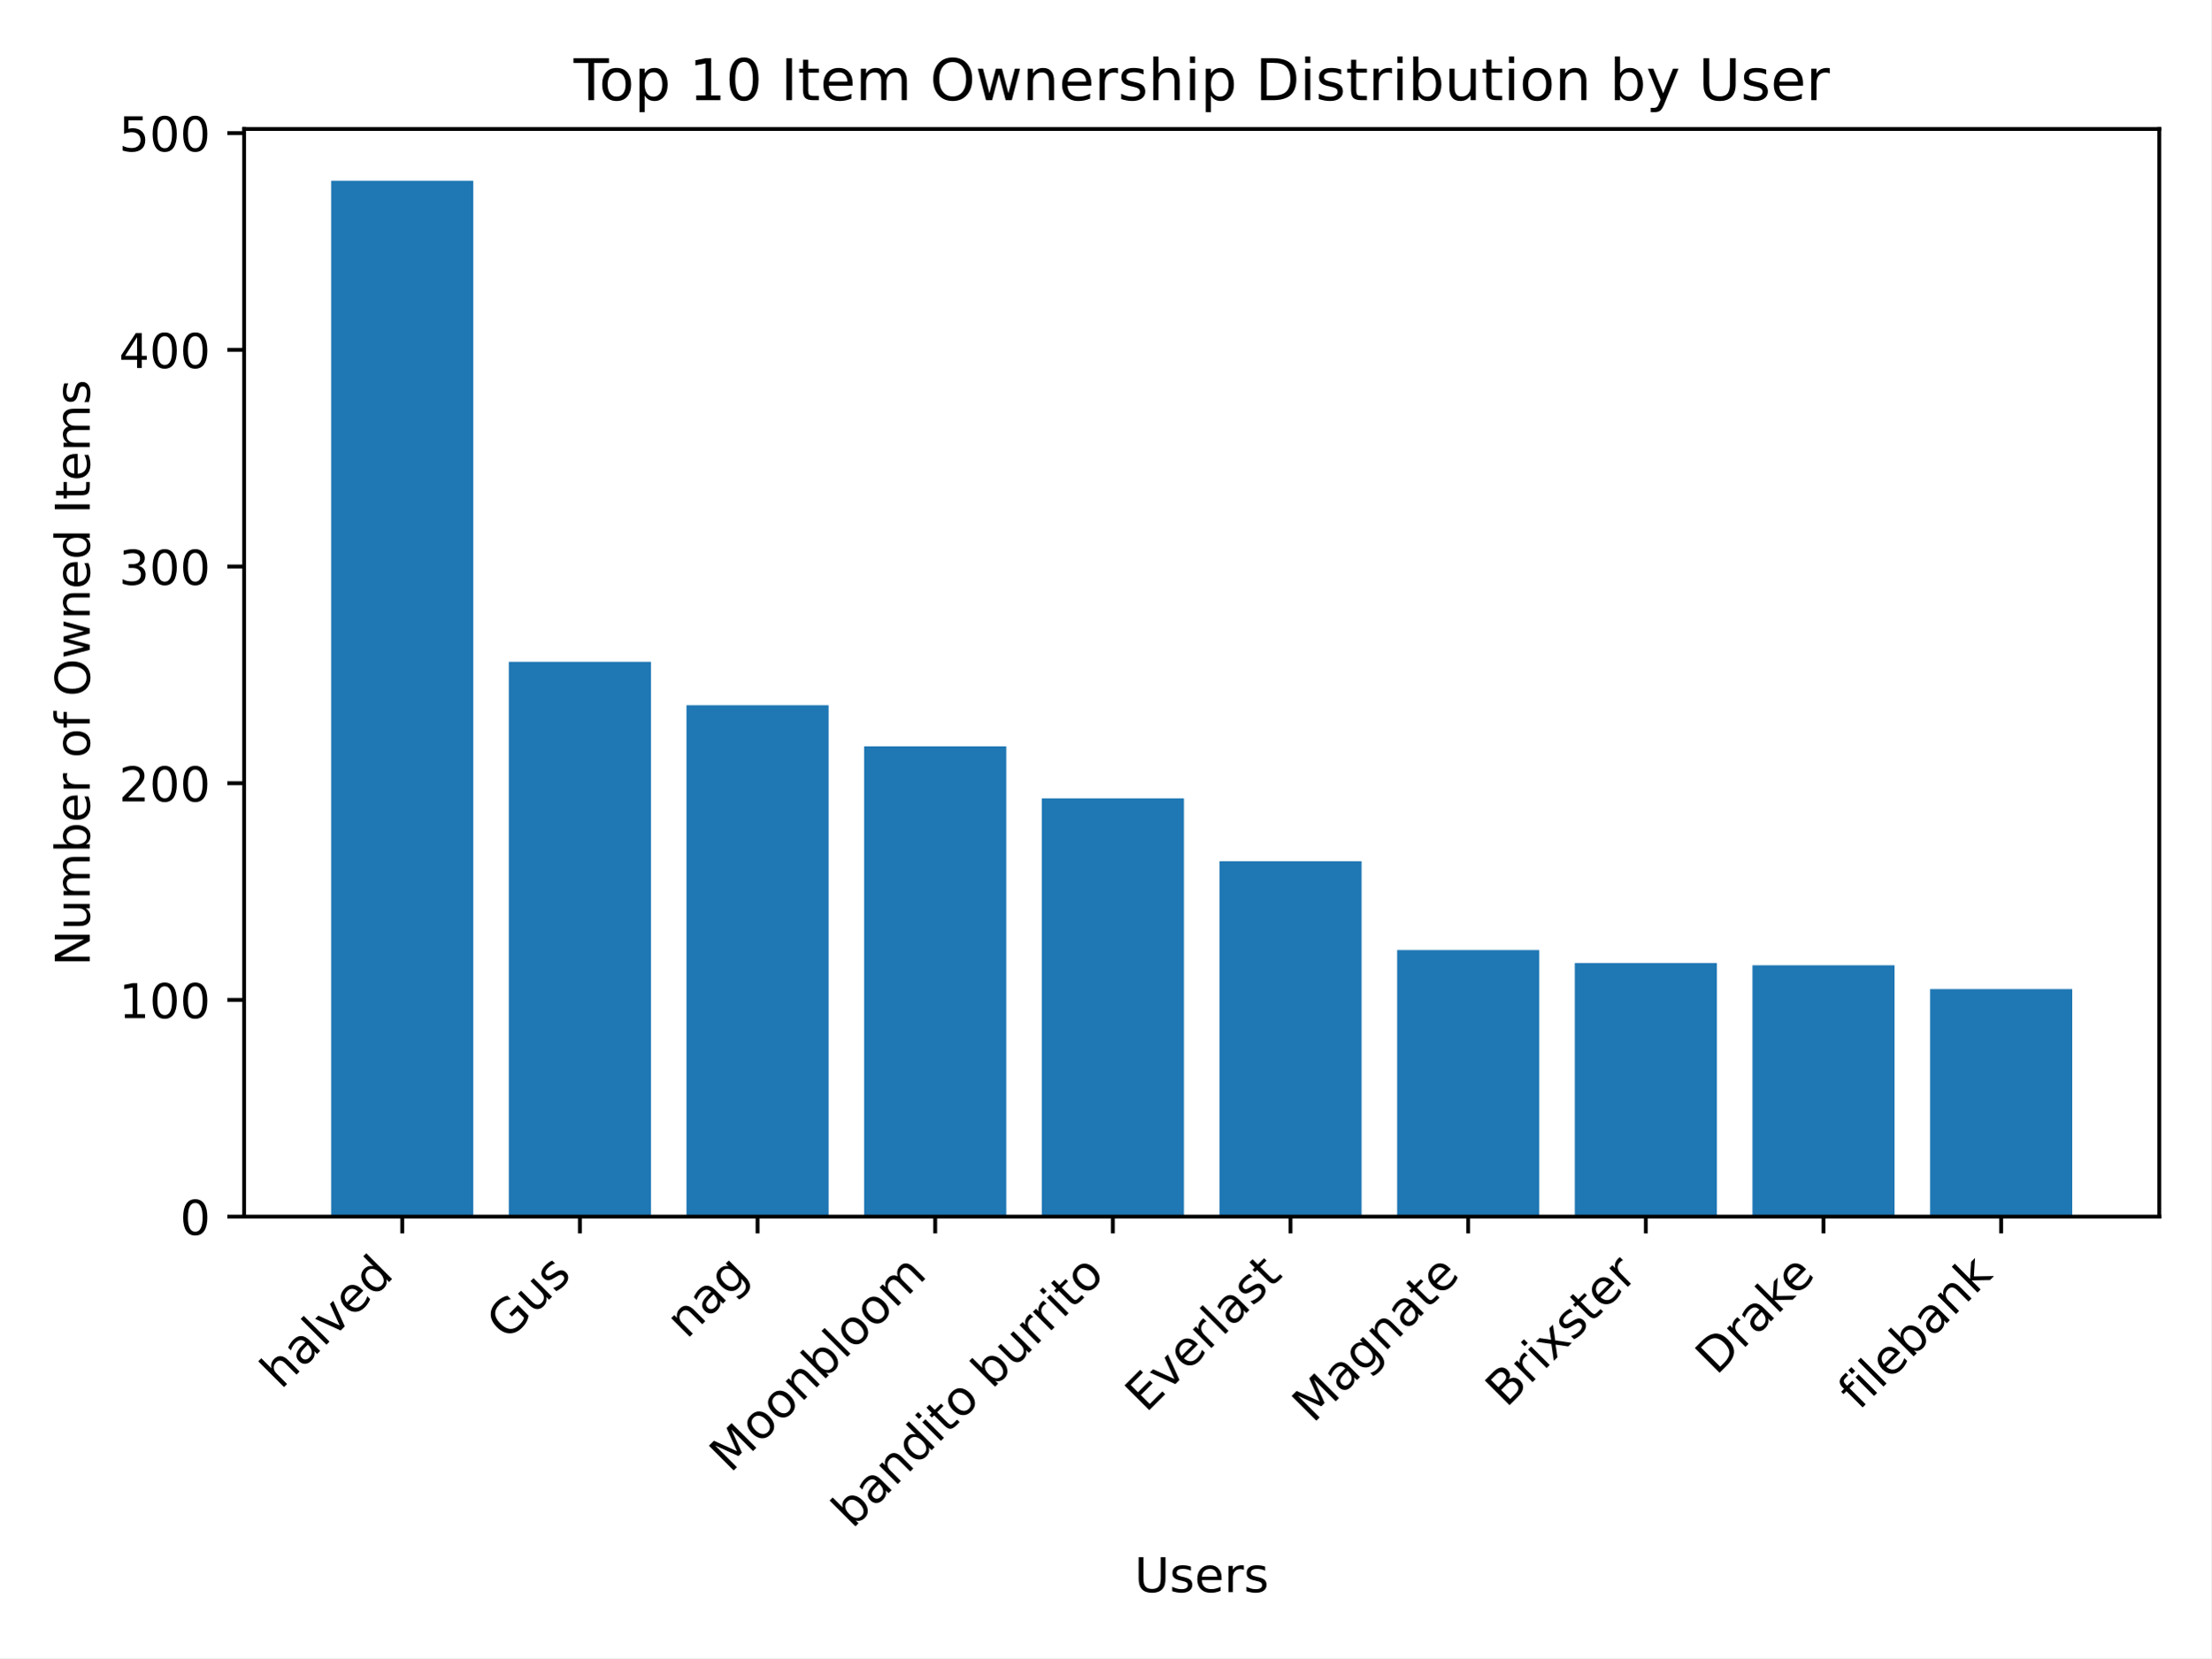
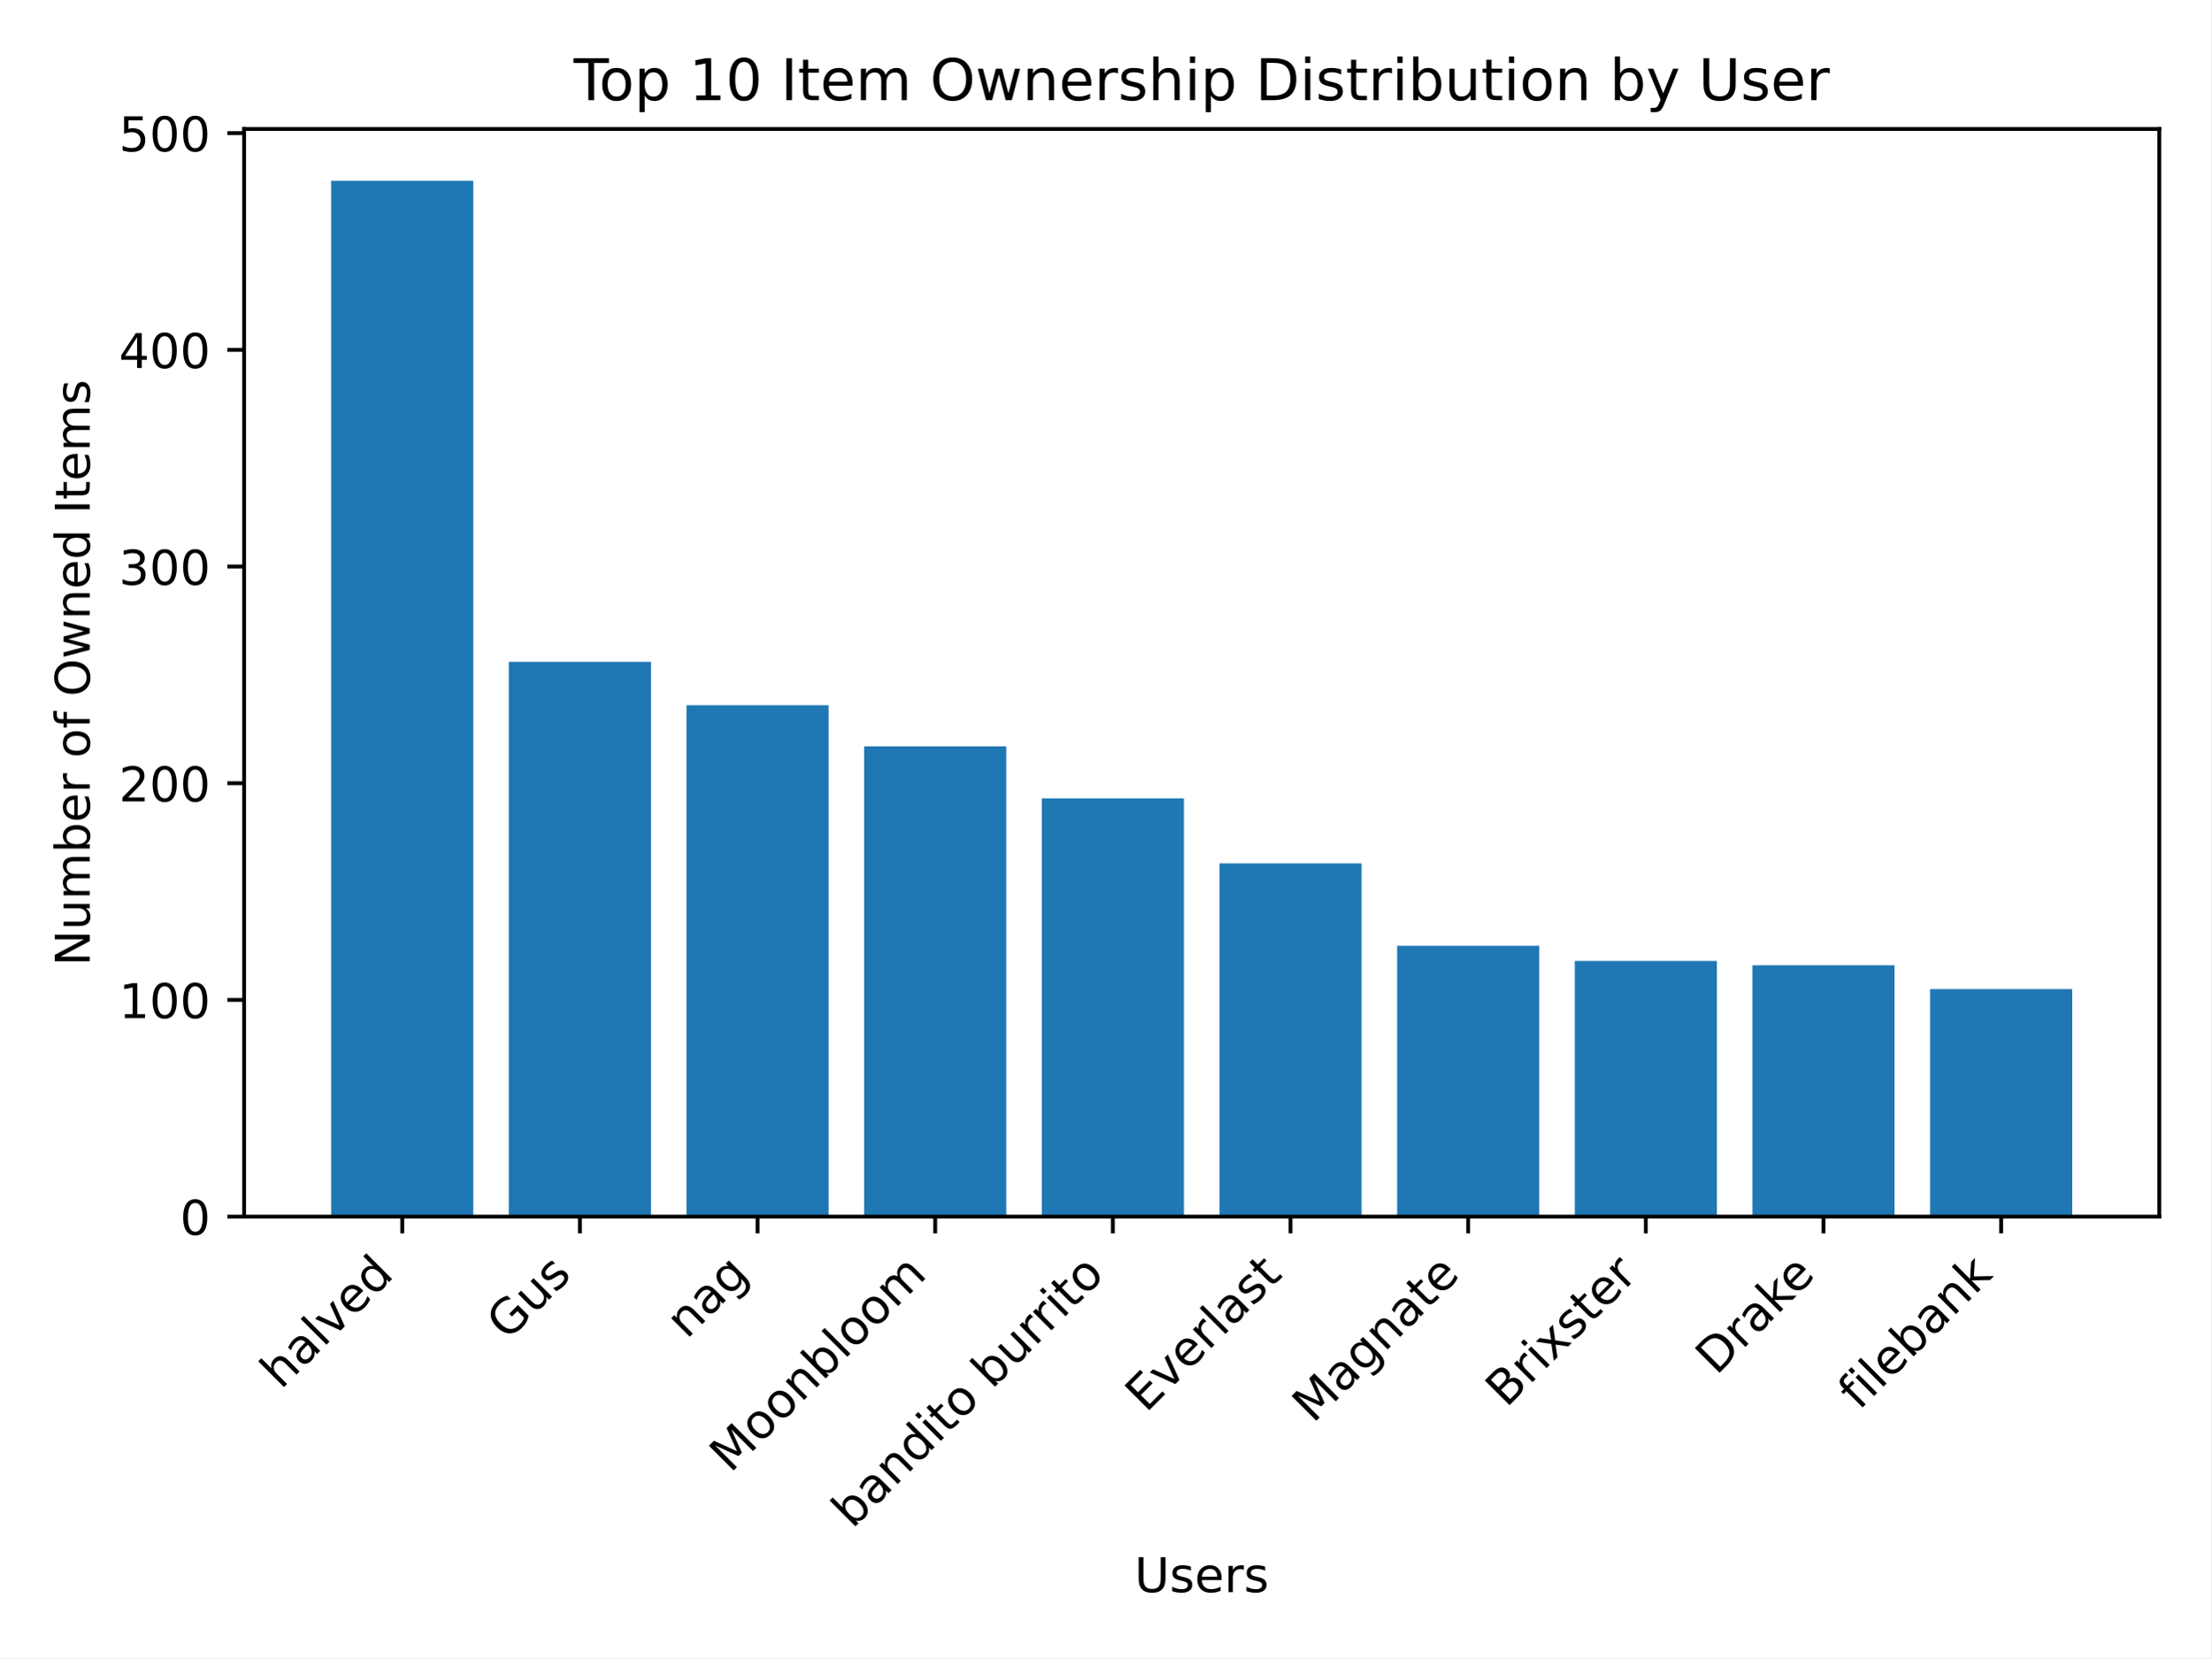
<svg xmlns="http://www.w3.org/2000/svg" xmlns:xlink="http://www.w3.org/1999/xlink" width="460.8pt" height="345.6pt" viewBox="0 0 460.8 345.6" version="1.1">
  <defs>
    <style type="text/css">*{stroke-linejoin: round; stroke-linecap: butt}</style>
  </defs>
  <g id="figure_1">
    <g id="patch_1">
      <path d="M 0 345.6  L 460.8 345.6  L 460.8 0  L 0 0  z " style="fill: #ffffff" />
    </g>
    <g id="axes_1">
      <g id="patch_2">
        <path d="M 50.87 253.581  L 450 253.581  L 450 26.88  L 50.87 26.88  z " style="fill: #ffffff" />
      </g>
      <g id="patch_3">
-         <path d="M 69.012 253.581  L 98.632 253.581  L 98.632 37.675  L 69.012 37.675  z " clip-path="url(#pc6a11a5096)" style="fill: #1f77b4" />
+         <path d="M 69.012 253.581  L 98.632 253.581  L 98.632 37.675  L 69.012 37.675  z " clip-path="url(#p74b98bc3d0)" style="fill: #1f77b4" />
      </g>
      <g id="patch_4">
-         <path d="M 106.037 253.581  L 135.657 253.581  L 135.657 137.949  L 106.037 137.949  z " clip-path="url(#pc6a11a5096)" style="fill: #1f77b4" />
+         <path d="M 106.037 253.581  L 135.657 253.581  L 135.657 137.949  L 106.037 137.949  z " clip-path="url(#p74b98bc3d0)" style="fill: #1f77b4" />
      </g>
      <g id="patch_5">
-         <path d="M 143.062 253.581  L 172.682 253.581  L 172.682 146.983  L 143.062 146.983  z " clip-path="url(#pc6a11a5096)" style="fill: #1f77b4" />
+         <path d="M 143.062 253.581  L 172.682 253.581  L 172.682 146.983  L 143.062 146.983  z " clip-path="url(#p74b98bc3d0)" style="fill: #1f77b4" />
      </g>
      <g id="patch_6">
-         <path d="M 180.087 253.581  L 209.707 253.581  L 209.707 155.565  L 180.087 155.565  z " clip-path="url(#pc6a11a5096)" style="fill: #1f77b4" />
+         <path d="M 180.087 253.581  L 209.707 253.581  L 209.707 155.565  L 180.087 155.565  z " clip-path="url(#p74b98bc3d0)" style="fill: #1f77b4" />
      </g>
      <g id="patch_7">
-         <path d="M 217.112 253.581  L 246.732 253.581  L 246.732 166.405  L 217.112 166.405  z " clip-path="url(#pc6a11a5096)" style="fill: #1f77b4" />
+         <path d="M 217.112 253.581  L 246.732 253.581  L 246.732 166.405  L 217.112 166.405  z " clip-path="url(#p74b98bc3d0)" style="fill: #1f77b4" />
      </g>
      <g id="patch_8">
-         <path d="M 254.138 253.581  L 283.758 253.581  L 283.758 179.504  L 254.138 179.504  z " clip-path="url(#pc6a11a5096)" style="fill: #1f77b4" />
+         <path d="M 254.138 253.581  L 283.758 253.581  L 283.758 179.956  L 254.138 179.956  z " clip-path="url(#p74b98bc3d0)" style="fill: #1f77b4" />
      </g>
      <g id="patch_9">
-         <path d="M 291.163 253.581  L 320.783 253.581  L 320.783 198.023  L 291.163 198.023  z " clip-path="url(#pc6a11a5096)" style="fill: #1f77b4" />
+         <path d="M 291.163 253.581  L 320.783 253.581  L 320.783 197.12  L 291.163 197.12  z " clip-path="url(#p74b98bc3d0)" style="fill: #1f77b4" />
      </g>
      <g id="patch_10">
-         <path d="M 328.188 253.581  L 357.808 253.581  L 357.808 200.733  L 328.188 200.733  z " clip-path="url(#pc6a11a5096)" style="fill: #1f77b4" />
+         <path d="M 328.188 253.581  L 357.808 253.581  L 357.808 200.282  L 328.188 200.282  z " clip-path="url(#p74b98bc3d0)" style="fill: #1f77b4" />
      </g>
      <g id="patch_11">
-         <path d="M 365.213 253.581  L 394.833 253.581  L 394.833 201.185  L 365.213 201.185  z " clip-path="url(#pc6a11a5096)" style="fill: #1f77b4" />
+         <path d="M 365.213 253.581  L 394.833 253.581  L 394.833 201.185  L 365.213 201.185  z " clip-path="url(#p74b98bc3d0)" style="fill: #1f77b4" />
      </g>
      <g id="patch_12">
-         <path d="M 402.238 253.581  L 431.858 253.581  L 431.858 206.154  L 402.238 206.154  z " clip-path="url(#pc6a11a5096)" style="fill: #1f77b4" />
+         <path d="M 402.238 253.581  L 431.858 253.581  L 431.858 206.154  L 402.238 206.154  z " clip-path="url(#p74b98bc3d0)" style="fill: #1f77b4" />
      </g>
      <g id="matplotlib.axis_1">
        <g id="xtick_1">
          <g id="line2d_1">
            <defs>
-               <path id="mfe46ef5203" d="M 0 0  L 0 3.5  " style="stroke: #000000; stroke-width: 0.8" />
+               <path id="m2f83f3f8cb" d="M 0 0  L 0 3.5  " style="stroke: #000000; stroke-width: 0.8" />
            </defs>
            <g>
-               <use xlink:href="#mfe46ef5203" x="83.822" y="253.581" style="stroke: #000000; stroke-width: 0.8" />
+               <use xlink:href="#m2f83f3f8cb" x="83.822" y="253.581" style="stroke: #000000; stroke-width: 0.8" />
            </g>
          </g>
          <g id="text_1">
            <g transform="translate(58.54764 289.7576) rotate(-45) scale(0.1 -0.1)">
              <defs>
                <path id="DejaVuSans-68" d="M 3513 2113  L 3513 0  L 2938 0  L 2938 2094  Q 2938 2591 2744 2837  Q 2550 3084 2163 3084  Q 1697 3084 1428 2787  Q 1159 2491 1159 1978  L 1159 0  L 581 0  L 581 4863  L 1159 4863  L 1159 2956  Q 1366 3272 1645 3428  Q 1925 3584 2291 3584  Q 2894 3584 3203 3211  Q 3513 2838 3513 2113  z " transform="scale(0.015625)" />
                <path id="DejaVuSans-61" d="M 2194 1759  Q 1497 1759 1228 1600  Q 959 1441 959 1056  Q 959 750 1161 570  Q 1363 391 1709 391  Q 2188 391 2477 730  Q 2766 1069 2766 1631  L 2766 1759  L 2194 1759  z M 3341 1997  L 3341 0  L 2766 0  L 2766 531  Q 2569 213 2275 61  Q 1981 -91 1556 -91  Q 1019 -91 701 211  Q 384 513 384 1019  Q 384 1609 779 1909  Q 1175 2209 1959 2209  L 2766 2209  L 2766 2266  Q 2766 2663 2505 2880  Q 2244 3097 1772 3097  Q 1472 3097 1187 3025  Q 903 2953 641 2809  L 641 3341  Q 956 3463 1253 3523  Q 1550 3584 1831 3584  Q 2591 3584 2966 3190  Q 3341 2797 3341 1997  z " transform="scale(0.015625)" />
                <path id="DejaVuSans-6c" d="M 603 4863  L 1178 4863  L 1178 0  L 603 0  L 603 4863  z " transform="scale(0.015625)" />
                <path id="DejaVuSans-76" d="M 191 3500  L 800 3500  L 1894 563  L 2988 3500  L 3597 3500  L 2284 0  L 1503 0  L 191 3500  z " transform="scale(0.015625)" />
                <path id="DejaVuSans-65" d="M 3597 1894  L 3597 1613  L 953 1613  Q 991 1019 1311 708  Q 1631 397 2203 397  Q 2534 397 2845 478  Q 3156 559 3463 722  L 3463 178  Q 3153 47 2828 -22  Q 2503 -91 2169 -91  Q 1331 -91 842 396  Q 353 884 353 1716  Q 353 2575 817 3079  Q 1281 3584 2069 3584  Q 2775 3584 3186 3129  Q 3597 2675 3597 1894  z M 3022 2063  Q 3016 2534 2758 2815  Q 2500 3097 2075 3097  Q 1594 3097 1305 2825  Q 1016 2553 972 2059  L 3022 2063  z " transform="scale(0.015625)" />
                <path id="DejaVuSans-64" d="M 2906 2969  L 2906 4863  L 3481 4863  L 3481 0  L 2906 0  L 2906 525  Q 2725 213 2448 61  Q 2172 -91 1784 -91  Q 1150 -91 751 415  Q 353 922 353 1747  Q 353 2572 751 3078  Q 1150 3584 1784 3584  Q 2172 3584 2448 3432  Q 2725 3281 2906 2969  z M 947 1747  Q 947 1113 1208 752  Q 1469 391 1925 391  Q 2381 391 2643 752  Q 2906 1113 2906 1747  Q 2906 2381 2643 2742  Q 2381 3103 1925 3103  Q 1469 3103 1208 2742  Q 947 2381 947 1747  z " transform="scale(0.015625)" />
              </defs>
              <use xlink:href="#DejaVuSans-68" />
              <use xlink:href="#DejaVuSans-61" x="63.379" />
              <use xlink:href="#DejaVuSans-6c" x="124.658" />
              <use xlink:href="#DejaVuSans-76" x="152.441" />
              <use xlink:href="#DejaVuSans-65" x="211.621" />
              <use xlink:href="#DejaVuSans-64" x="273.145" />
            </g>
          </g>
        </g>
        <g id="xtick_2">
          <g id="line2d_2">
            <g>
-               <use xlink:href="#mfe46ef5203" x="120.847" y="253.581" style="stroke: #000000; stroke-width: 0.8" />
+               <use xlink:href="#m2f83f3f8cb" x="120.847" y="253.581" style="stroke: #000000; stroke-width: 0.8" />
            </g>
          </g>
          <g id="text_2">
            <g transform="translate(105.7329 279.5973) rotate(-45) scale(0.1 -0.1)">
              <defs>
                <path id="DejaVuSans-47" d="M 3809 666  L 3809 1919  L 2778 1919  L 2778 2438  L 4434 2438  L 4434 434  Q 4069 175 3628 42  Q 3188 -91 2688 -91  Q 1594 -91 976 548  Q 359 1188 359 2328  Q 359 3472 976 4111  Q 1594 4750 2688 4750  Q 3144 4750 3555 4637  Q 3966 4525 4313 4306  L 4313 3634  Q 3963 3931 3569 4081  Q 3175 4231 2741 4231  Q 1884 4231 1454 3753  Q 1025 3275 1025 2328  Q 1025 1384 1454 906  Q 1884 428 2741 428  Q 3075 428 3337 486  Q 3600 544 3809 666  z " transform="scale(0.015625)" />
                <path id="DejaVuSans-75" d="M 544 1381  L 544 3500  L 1119 3500  L 1119 1403  Q 1119 906 1312 657  Q 1506 409 1894 409  Q 2359 409 2629 706  Q 2900 1003 2900 1516  L 2900 3500  L 3475 3500  L 3475 0  L 2900 0  L 2900 538  Q 2691 219 2414 64  Q 2138 -91 1772 -91  Q 1169 -91 856 284  Q 544 659 544 1381  z M 1991 3584  L 1991 3584  z " transform="scale(0.015625)" />
                <path id="DejaVuSans-73" d="M 2834 3397  L 2834 2853  Q 2591 2978 2328 3040  Q 2066 3103 1784 3103  Q 1356 3103 1142 2972  Q 928 2841 928 2578  Q 928 2378 1081 2264  Q 1234 2150 1697 2047  L 1894 2003  Q 2506 1872 2764 1633  Q 3022 1394 3022 966  Q 3022 478 2636 193  Q 2250 -91 1575 -91  Q 1294 -91 989 -36  Q 684 19 347 128  L 347 722  Q 666 556 975 473  Q 1284 391 1588 391  Q 1994 391 2212 530  Q 2431 669 2431 922  Q 2431 1156 2273 1281  Q 2116 1406 1581 1522  L 1381 1569  Q 847 1681 609 1914  Q 372 2147 372 2553  Q 372 3047 722 3315  Q 1072 3584 1716 3584  Q 2034 3584 2315 3537  Q 2597 3491 2834 3397  z " transform="scale(0.015625)" />
              </defs>
              <use xlink:href="#DejaVuSans-47" />
              <use xlink:href="#DejaVuSans-75" x="77.49" />
              <use xlink:href="#DejaVuSans-73" x="140.869" />
            </g>
          </g>
        </g>
        <g id="xtick_3">
          <g id="line2d_3">
            <g>
-               <use xlink:href="#mfe46ef5203" x="157.872" y="253.581" style="stroke: #000000; stroke-width: 0.8" />
+               <use xlink:href="#m2f83f3f8cb" x="157.872" y="253.581" style="stroke: #000000; stroke-width: 0.8" />
            </g>
          </g>
          <g id="text_3">
            <g transform="translate(143.0983 279.257) rotate(-45) scale(0.1 -0.1)">
              <defs>
                <path id="DejaVuSans-6e" d="M 3513 2113  L 3513 0  L 2938 0  L 2938 2094  Q 2938 2591 2744 2837  Q 2550 3084 2163 3084  Q 1697 3084 1428 2787  Q 1159 2491 1159 1978  L 1159 0  L 581 0  L 581 3500  L 1159 3500  L 1159 2956  Q 1366 3272 1645 3428  Q 1925 3584 2291 3584  Q 2894 3584 3203 3211  Q 3513 2838 3513 2113  z " transform="scale(0.015625)" />
                <path id="DejaVuSans-67" d="M 2906 1791  Q 2906 2416 2648 2759  Q 2391 3103 1925 3103  Q 1463 3103 1205 2759  Q 947 2416 947 1791  Q 947 1169 1205 825  Q 1463 481 1925 481  Q 2391 481 2648 825  Q 2906 1169 2906 1791  z M 3481 434  Q 3481 -459 3084 -895  Q 2688 -1331 1869 -1331  Q 1566 -1331 1297 -1286  Q 1028 -1241 775 -1147  L 775 -588  Q 1028 -725 1275 -790  Q 1522 -856 1778 -856  Q 2344 -856 2625 -561  Q 2906 -266 2906 331  L 2906 616  Q 2728 306 2450 153  Q 2172 0 1784 0  Q 1141 0 747 490  Q 353 981 353 1791  Q 353 2603 747 3093  Q 1141 3584 1784 3584  Q 2172 3584 2450 3431  Q 2728 3278 2906 2969  L 2906 3500  L 3481 3500  L 3481 434  z " transform="scale(0.015625)" />
              </defs>
              <use xlink:href="#DejaVuSans-6e" />
              <use xlink:href="#DejaVuSans-61" x="63.379" />
              <use xlink:href="#DejaVuSans-67" x="124.658" />
            </g>
          </g>
        </g>
        <g id="xtick_4">
          <g id="line2d_4">
            <g>
-               <use xlink:href="#mfe46ef5203" x="194.897" y="253.581" style="stroke: #000000; stroke-width: 0.8" />
+               <use xlink:href="#m2f83f3f8cb" x="194.897" y="253.581" style="stroke: #000000; stroke-width: 0.8" />
            </g>
          </g>
          <g id="text_4">
            <g transform="translate(152.197 307.1833) rotate(-45) scale(0.1 -0.1)">
              <defs>
                <path id="DejaVuSans-4d" d="M 628 4666  L 1569 4666  L 2759 1491  L 3956 4666  L 4897 4666  L 4897 0  L 4281 0  L 4281 4097  L 3078 897  L 2444 897  L 1241 4097  L 1241 0  L 628 0  L 628 4666  z " transform="scale(0.015625)" />
                <path id="DejaVuSans-6f" d="M 1959 3097  Q 1497 3097 1228 2736  Q 959 2375 959 1747  Q 959 1119 1226 758  Q 1494 397 1959 397  Q 2419 397 2687 759  Q 2956 1122 2956 1747  Q 2956 2369 2687 2733  Q 2419 3097 1959 3097  z M 1959 3584  Q 2709 3584 3137 3096  Q 3566 2609 3566 1747  Q 3566 888 3137 398  Q 2709 -91 1959 -91  Q 1206 -91 779 398  Q 353 888 353 1747  Q 353 2609 779 3096  Q 1206 3584 1959 3584  z " transform="scale(0.015625)" />
                <path id="DejaVuSans-62" d="M 3116 1747  Q 3116 2381 2855 2742  Q 2594 3103 2138 3103  Q 1681 3103 1420 2742  Q 1159 2381 1159 1747  Q 1159 1113 1420 752  Q 1681 391 2138 391  Q 2594 391 2855 752  Q 3116 1113 3116 1747  z M 1159 2969  Q 1341 3281 1617 3432  Q 1894 3584 2278 3584  Q 2916 3584 3314 3078  Q 3713 2572 3713 1747  Q 3713 922 3314 415  Q 2916 -91 2278 -91  Q 1894 -91 1617 61  Q 1341 213 1159 525  L 1159 0  L 581 0  L 581 4863  L 1159 4863  L 1159 2969  z " transform="scale(0.015625)" />
                <path id="DejaVuSans-6d" d="M 3328 2828  Q 3544 3216 3844 3400  Q 4144 3584 4550 3584  Q 5097 3584 5394 3201  Q 5691 2819 5691 2113  L 5691 0  L 5113 0  L 5113 2094  Q 5113 2597 4934 2840  Q 4756 3084 4391 3084  Q 3944 3084 3684 2787  Q 3425 2491 3425 1978  L 3425 0  L 2847 0  L 2847 2094  Q 2847 2600 2669 2842  Q 2491 3084 2119 3084  Q 1678 3084 1418 2786  Q 1159 2488 1159 1978  L 1159 0  L 581 0  L 581 3500  L 1159 3500  L 1159 2956  Q 1356 3278 1631 3431  Q 1906 3584 2284 3584  Q 2666 3584 2933 3390  Q 3200 3197 3328 2828  z " transform="scale(0.015625)" />
              </defs>
              <use xlink:href="#DejaVuSans-4d" />
              <use xlink:href="#DejaVuSans-6f" x="86.279" />
              <use xlink:href="#DejaVuSans-6f" x="147.461" />
              <use xlink:href="#DejaVuSans-6e" x="208.643" />
              <use xlink:href="#DejaVuSans-62" x="272.021" />
              <use xlink:href="#DejaVuSans-6c" x="335.498" />
              <use xlink:href="#DejaVuSans-6f" x="363.281" />
              <use xlink:href="#DejaVuSans-6f" x="424.463" />
              <use xlink:href="#DejaVuSans-6d" x="485.645" />
            </g>
          </g>
        </g>
        <g id="xtick_5">
          <g id="line2d_5">
            <g>
-               <use xlink:href="#mfe46ef5203" x="231.922" y="253.581" style="stroke: #000000; stroke-width: 0.8" />
+               <use xlink:href="#m2f83f3f8cb" x="231.922" y="253.581" style="stroke: #000000; stroke-width: 0.8" />
            </g>
          </g>
          <g id="text_5">
            <g transform="translate(177.6255 318.7799) rotate(-45) scale(0.1 -0.1)">
              <defs>
                <path id="DejaVuSans-69" d="M 603 3500  L 1178 3500  L 1178 0  L 603 0  L 603 3500  z M 603 4863  L 1178 4863  L 1178 4134  L 603 4134  L 603 4863  z " transform="scale(0.015625)" />
                <path id="DejaVuSans-74" d="M 1172 4494  L 1172 3500  L 2356 3500  L 2356 3053  L 1172 3053  L 1172 1153  Q 1172 725 1289 603  Q 1406 481 1766 481  L 2356 481  L 2356 0  L 1766 0  Q 1100 0 847 248  Q 594 497 594 1153  L 594 3053  L 172 3053  L 172 3500  L 594 3500  L 594 4494  L 1172 4494  z " transform="scale(0.015625)" />
                <path id="DejaVuSans-20" transform="scale(0.015625)" />
                <path id="DejaVuSans-72" d="M 2631 2963  Q 2534 3019 2420 3045  Q 2306 3072 2169 3072  Q 1681 3072 1420 2755  Q 1159 2438 1159 1844  L 1159 0  L 581 0  L 581 3500  L 1159 3500  L 1159 2956  Q 1341 3275 1631 3429  Q 1922 3584 2338 3584  Q 2397 3584 2469 3576  Q 2541 3569 2628 3553  L 2631 2963  z " transform="scale(0.015625)" />
              </defs>
              <use xlink:href="#DejaVuSans-62" />
              <use xlink:href="#DejaVuSans-61" x="63.477" />
              <use xlink:href="#DejaVuSans-6e" x="124.756" />
              <use xlink:href="#DejaVuSans-64" x="188.135" />
              <use xlink:href="#DejaVuSans-69" x="251.611" />
              <use xlink:href="#DejaVuSans-74" x="279.395" />
              <use xlink:href="#DejaVuSans-6f" x="318.604" />
              <use xlink:href="#DejaVuSans-20" x="379.785" />
              <use xlink:href="#DejaVuSans-62" x="411.572" />
              <use xlink:href="#DejaVuSans-75" x="475.049" />
              <use xlink:href="#DejaVuSans-72" x="538.428" />
              <use xlink:href="#DejaVuSans-72" x="577.791" />
              <use xlink:href="#DejaVuSans-69" x="618.904" />
              <use xlink:href="#DejaVuSans-74" x="646.688" />
              <use xlink:href="#DejaVuSans-6f" x="685.896" />
            </g>
          </g>
        </g>
        <g id="xtick_6">
          <g id="line2d_6">
            <g>
-               <use xlink:href="#mfe46ef5203" x="268.948" y="253.581" style="stroke: #000000; stroke-width: 0.8" />
+               <use xlink:href="#m2f83f3f8cb" x="268.948" y="253.581" style="stroke: #000000; stroke-width: 0.8" />
            </g>
          </g>
          <g id="text_6">
            <g transform="translate(238.8126 294.6178) rotate(-45) scale(0.1 -0.1)">
              <defs>
                <path id="DejaVuSans-45" d="M 628 4666  L 3578 4666  L 3578 4134  L 1259 4134  L 1259 2753  L 3481 2753  L 3481 2222  L 1259 2222  L 1259 531  L 3634 531  L 3634 0  L 628 0  L 628 4666  z " transform="scale(0.015625)" />
              </defs>
              <use xlink:href="#DejaVuSans-45" />
              <use xlink:href="#DejaVuSans-76" x="63.184" />
              <use xlink:href="#DejaVuSans-65" x="122.363" />
              <use xlink:href="#DejaVuSans-72" x="183.887" />
              <use xlink:href="#DejaVuSans-6c" x="225" />
              <use xlink:href="#DejaVuSans-61" x="252.783" />
              <use xlink:href="#DejaVuSans-73" x="314.062" />
              <use xlink:href="#DejaVuSans-74" x="366.162" />
            </g>
          </g>
        </g>
        <g id="xtick_7">
          <g id="line2d_7">
            <g>
-               <use xlink:href="#mfe46ef5203" x="305.973" y="253.581" style="stroke: #000000; stroke-width: 0.8" />
+               <use xlink:href="#m2f83f3f8cb" x="305.973" y="253.581" style="stroke: #000000; stroke-width: 0.8" />
            </g>
          </g>
          <g id="text_7">
            <g transform="translate(273.6412 296.8143) rotate(-45) scale(0.1 -0.1)">
              <use xlink:href="#DejaVuSans-4d" />
              <use xlink:href="#DejaVuSans-61" x="86.279" />
              <use xlink:href="#DejaVuSans-67" x="147.559" />
              <use xlink:href="#DejaVuSans-6e" x="211.035" />
              <use xlink:href="#DejaVuSans-61" x="274.414" />
              <use xlink:href="#DejaVuSans-74" x="335.693" />
              <use xlink:href="#DejaVuSans-65" x="374.902" />
            </g>
          </g>
        </g>
        <g id="xtick_8">
          <g id="line2d_8">
            <g>
-               <use xlink:href="#mfe46ef5203" x="342.998" y="253.581" style="stroke: #000000; stroke-width: 0.8" />
+               <use xlink:href="#m2f83f3f8cb" x="342.998" y="253.581" style="stroke: #000000; stroke-width: 0.8" />
            </g>
          </g>
          <g id="text_8">
            <g transform="translate(313.9057 293.5748) rotate(-45) scale(0.1 -0.1)">
              <defs>
                <path id="DejaVuSans-42" d="M 1259 2228  L 1259 519  L 2272 519  Q 2781 519 3026 730  Q 3272 941 3272 1375  Q 3272 1813 3026 2020  Q 2781 2228 2272 2228  L 1259 2228  z M 1259 4147  L 1259 2741  L 2194 2741  Q 2656 2741 2882 2914  Q 3109 3088 3109 3444  Q 3109 3797 2882 3972  Q 2656 4147 2194 4147  L 1259 4147  z M 628 4666  L 2241 4666  Q 2963 4666 3353 4366  Q 3744 4066 3744 3513  Q 3744 3084 3544 2831  Q 3344 2578 2956 2516  Q 3422 2416 3680 2098  Q 3938 1781 3938 1306  Q 3938 681 3513 340  Q 3088 0 2303 0  L 628 0  L 628 4666  z " transform="scale(0.015625)" />
                <path id="DejaVuSans-78" d="M 3513 3500  L 2247 1797  L 3578 0  L 2900 0  L 1881 1375  L 863 0  L 184 0  L 1544 1831  L 300 3500  L 978 3500  L 1906 2253  L 2834 3500  L 3513 3500  z " transform="scale(0.015625)" />
              </defs>
              <use xlink:href="#DejaVuSans-42" />
              <use xlink:href="#DejaVuSans-72" x="68.604" />
              <use xlink:href="#DejaVuSans-69" x="109.717" />
              <use xlink:href="#DejaVuSans-78" x="137.5" />
              <use xlink:href="#DejaVuSans-73" x="196.68" />
              <use xlink:href="#DejaVuSans-74" x="248.779" />
              <use xlink:href="#DejaVuSans-65" x="287.988" />
              <use xlink:href="#DejaVuSans-72" x="349.512" />
            </g>
          </g>
        </g>
        <g id="xtick_9">
          <g id="line2d_9">
            <g>
-               <use xlink:href="#mfe46ef5203" x="380.023" y="253.581" style="stroke: #000000; stroke-width: 0.8" />
+               <use xlink:href="#m2f83f3f8cb" x="380.023" y="253.581" style="stroke: #000000; stroke-width: 0.8" />
            </g>
          </g>
          <g id="text_9">
            <g transform="translate(357.6781 286.8275) rotate(-45) scale(0.1 -0.1)">
              <defs>
                <path id="DejaVuSans-44" d="M 1259 4147  L 1259 519  L 2022 519  Q 2988 519 3436 956  Q 3884 1394 3884 2338  Q 3884 3275 3436 3711  Q 2988 4147 2022 4147  L 1259 4147  z M 628 4666  L 1925 4666  Q 3281 4666 3915 4102  Q 4550 3538 4550 2338  Q 4550 1131 3912 565  Q 3275 0 1925 0  L 628 0  L 628 4666  z " transform="scale(0.015625)" />
                <path id="DejaVuSans-6b" d="M 581 4863  L 1159 4863  L 1159 1991  L 2875 3500  L 3609 3500  L 1753 1863  L 3688 0  L 2938 0  L 1159 1709  L 1159 0  L 581 0  L 581 4863  z " transform="scale(0.015625)" />
              </defs>
              <use xlink:href="#DejaVuSans-44" />
              <use xlink:href="#DejaVuSans-72" x="77.002" />
              <use xlink:href="#DejaVuSans-61" x="118.115" />
              <use xlink:href="#DejaVuSans-6b" x="179.395" />
              <use xlink:href="#DejaVuSans-65" x="233.68" />
            </g>
          </g>
        </g>
        <g id="xtick_10">
          <g id="line2d_10">
            <g>
-               <use xlink:href="#mfe46ef5203" x="417.048" y="253.581" style="stroke: #000000; stroke-width: 0.8" />
+               <use xlink:href="#m2f83f3f8cb" x="417.048" y="253.581" style="stroke: #000000; stroke-width: 0.8" />
            </g>
          </g>
          <g id="text_10">
            <g transform="translate(387.41 294.1206) rotate(-45) scale(0.1 -0.1)">
              <defs>
                <path id="DejaVuSans-66" d="M 2375 4863  L 2375 4384  L 1825 4384  Q 1516 4384 1395 4259  Q 1275 4134 1275 3809  L 1275 3500  L 2222 3500  L 2222 3053  L 1275 3053  L 1275 0  L 697 0  L 697 3053  L 147 3053  L 147 3500  L 697 3500  L 697 3744  Q 697 4328 969 4595  Q 1241 4863 1831 4863  L 2375 4863  z " transform="scale(0.015625)" />
              </defs>
              <use xlink:href="#DejaVuSans-66" />
              <use xlink:href="#DejaVuSans-69" x="35.205" />
              <use xlink:href="#DejaVuSans-6c" x="62.988" />
              <use xlink:href="#DejaVuSans-65" x="90.771" />
              <use xlink:href="#DejaVuSans-62" x="152.295" />
              <use xlink:href="#DejaVuSans-61" x="215.771" />
              <use xlink:href="#DejaVuSans-6e" x="277.051" />
              <use xlink:href="#DejaVuSans-6b" x="340.43" />
            </g>
          </g>
        </g>
        <g id="text_11">
          <g transform="translate(236.4342 331.8489) scale(0.1 -0.1)">
            <defs>
              <path id="DejaVuSans-55" d="M 556 4666  L 1191 4666  L 1191 1831  Q 1191 1081 1462 751  Q 1734 422 2344 422  Q 2950 422 3222 751  Q 3494 1081 3494 1831  L 3494 4666  L 4128 4666  L 4128 1753  Q 4128 841 3676 375  Q 3225 -91 2344 -91  Q 1459 -91 1007 375  Q 556 841 556 1753  L 556 4666  z " transform="scale(0.015625)" />
            </defs>
            <use xlink:href="#DejaVuSans-55" />
            <use xlink:href="#DejaVuSans-73" x="73.193" />
            <use xlink:href="#DejaVuSans-65" x="125.293" />
            <use xlink:href="#DejaVuSans-72" x="186.816" />
            <use xlink:href="#DejaVuSans-73" x="227.93" />
          </g>
        </g>
      </g>
      <g id="matplotlib.axis_2">
        <g id="ytick_1">
          <g id="line2d_11">
            <defs>
-               <path id="m529182f86f" d="M 0 0  L -3.5 0  " style="stroke: #000000; stroke-width: 0.8" />
+               <path id="m0c07ab055f" d="M 0 0  L -3.5 0  " style="stroke: #000000; stroke-width: 0.8" />
            </defs>
            <g>
-               <use xlink:href="#m529182f86f" x="50.87" y="253.581" style="stroke: #000000; stroke-width: 0.8" />
+               <use xlink:href="#m0c07ab055f" x="50.87" y="253.581" style="stroke: #000000; stroke-width: 0.8" />
            </g>
          </g>
          <g id="text_12">
            <g transform="translate(37.5075 257.3798) scale(0.1 -0.1)">
              <defs>
                <path id="DejaVuSans-30" d="M 2034 4250  Q 1547 4250 1301 3770  Q 1056 3291 1056 2328  Q 1056 1369 1301 889  Q 1547 409 2034 409  Q 2525 409 2770 889  Q 3016 1369 3016 2328  Q 3016 3291 2770 3770  Q 2525 4250 2034 4250  z M 2034 4750  Q 2819 4750 3233 4129  Q 3647 3509 3647 2328  Q 3647 1150 3233 529  Q 2819 -91 2034 -91  Q 1250 -91 836 529  Q 422 1150 422 2328  Q 422 3509 836 4129  Q 1250 4750 2034 4750  z " transform="scale(0.015625)" />
              </defs>
              <use xlink:href="#DejaVuSans-30" />
            </g>
          </g>
        </g>
        <g id="ytick_2">
          <g id="line2d_12">
            <g>
-               <use xlink:href="#m529182f86f" x="50.87" y="208.412" style="stroke: #000000; stroke-width: 0.8" />
+               <use xlink:href="#m0c07ab055f" x="50.87" y="208.412" style="stroke: #000000; stroke-width: 0.8" />
            </g>
          </g>
          <g id="text_13">
            <g transform="translate(24.7825 212.2113) scale(0.1 -0.1)">
              <defs>
                <path id="DejaVuSans-31" d="M 794 531  L 1825 531  L 1825 4091  L 703 3866  L 703 4441  L 1819 4666  L 2450 4666  L 2450 531  L 3481 531  L 3481 0  L 794 0  L 794 531  z " transform="scale(0.015625)" />
              </defs>
              <use xlink:href="#DejaVuSans-31" />
              <use xlink:href="#DejaVuSans-30" x="63.623" />
              <use xlink:href="#DejaVuSans-30" x="127.246" />
            </g>
          </g>
        </g>
        <g id="ytick_3">
          <g id="line2d_13">
            <g>
-               <use xlink:href="#m529182f86f" x="50.87" y="163.244" style="stroke: #000000; stroke-width: 0.8" />
+               <use xlink:href="#m0c07ab055f" x="50.87" y="163.244" style="stroke: #000000; stroke-width: 0.8" />
            </g>
          </g>
          <g id="text_14">
            <g transform="translate(24.7825 167.0428) scale(0.1 -0.1)">
              <defs>
                <path id="DejaVuSans-32" d="M 1228 531  L 3431 531  L 3431 0  L 469 0  L 469 531  Q 828 903 1448 1529  Q 2069 2156 2228 2338  Q 2531 2678 2651 2914  Q 2772 3150 2772 3378  Q 2772 3750 2511 3984  Q 2250 4219 1831 4219  Q 1534 4219 1204 4116  Q 875 4013 500 3803  L 500 4441  Q 881 4594 1212 4672  Q 1544 4750 1819 4750  Q 2544 4750 2975 4387  Q 3406 4025 3406 3419  Q 3406 3131 3298 2873  Q 3191 2616 2906 2266  Q 2828 2175 2409 1742  Q 1991 1309 1228 531  z " transform="scale(0.015625)" />
              </defs>
              <use xlink:href="#DejaVuSans-32" />
              <use xlink:href="#DejaVuSans-30" x="63.623" />
              <use xlink:href="#DejaVuSans-30" x="127.246" />
            </g>
          </g>
        </g>
        <g id="ytick_4">
          <g id="line2d_14">
            <g>
-               <use xlink:href="#m529182f86f" x="50.87" y="118.075" style="stroke: #000000; stroke-width: 0.8" />
+               <use xlink:href="#m0c07ab055f" x="50.87" y="118.075" style="stroke: #000000; stroke-width: 0.8" />
            </g>
          </g>
          <g id="text_15">
            <g transform="translate(24.7825 121.8744) scale(0.1 -0.1)">
              <defs>
                <path id="DejaVuSans-33" d="M 2597 2516  Q 3050 2419 3304 2112  Q 3559 1806 3559 1356  Q 3559 666 3084 287  Q 2609 -91 1734 -91  Q 1441 -91 1130 -33  Q 819 25 488 141  L 488 750  Q 750 597 1062 519  Q 1375 441 1716 441  Q 2309 441 2620 675  Q 2931 909 2931 1356  Q 2931 1769 2642 2001  Q 2353 2234 1838 2234  L 1294 2234  L 1294 2753  L 1863 2753  Q 2328 2753 2575 2939  Q 2822 3125 2822 3475  Q 2822 3834 2567 4026  Q 2313 4219 1838 4219  Q 1578 4219 1281 4162  Q 984 4106 628 3988  L 628 4550  Q 988 4650 1302 4700  Q 1616 4750 1894 4750  Q 2613 4750 3031 4423  Q 3450 4097 3450 3541  Q 3450 3153 3228 2886  Q 3006 2619 2597 2516  z " transform="scale(0.015625)" />
              </defs>
              <use xlink:href="#DejaVuSans-33" />
              <use xlink:href="#DejaVuSans-30" x="63.623" />
              <use xlink:href="#DejaVuSans-30" x="127.246" />
            </g>
          </g>
        </g>
        <g id="ytick_5">
          <g id="line2d_15">
            <g>
-               <use xlink:href="#m529182f86f" x="50.87" y="72.907" style="stroke: #000000; stroke-width: 0.8" />
+               <use xlink:href="#m0c07ab055f" x="50.87" y="72.907" style="stroke: #000000; stroke-width: 0.8" />
            </g>
          </g>
          <g id="text_16">
            <g transform="translate(24.7825 76.70589) scale(0.1 -0.1)">
              <defs>
                <path id="DejaVuSans-34" d="M 2419 4116  L 825 1625  L 2419 1625  L 2419 4116  z M 2253 4666  L 3047 4666  L 3047 1625  L 3713 1625  L 3713 1100  L 3047 1100  L 3047 0  L 2419 0  L 2419 1100  L 313 1100  L 313 1709  L 2253 4666  z " transform="scale(0.015625)" />
              </defs>
              <use xlink:href="#DejaVuSans-34" />
              <use xlink:href="#DejaVuSans-30" x="63.623" />
              <use xlink:href="#DejaVuSans-30" x="127.246" />
            </g>
          </g>
        </g>
        <g id="ytick_6">
          <g id="line2d_16">
            <g>
-               <use xlink:href="#m529182f86f" x="50.87" y="27.738" style="stroke: #000000; stroke-width: 0.8" />
+               <use xlink:href="#m0c07ab055f" x="50.87" y="27.738" style="stroke: #000000; stroke-width: 0.8" />
            </g>
          </g>
          <g id="text_17">
            <g transform="translate(24.7825 31.53742) scale(0.1 -0.1)">
              <defs>
                <path id="DejaVuSans-35" d="M 691 4666  L 3169 4666  L 3169 4134  L 1269 4134  L 1269 2991  Q 1406 3038 1543 3061  Q 1681 3084 1819 3084  Q 2600 3084 3056 2656  Q 3513 2228 3513 1497  Q 3513 744 3044 326  Q 2575 -91 1722 -91  Q 1428 -91 1123 -41  Q 819 9 494 109  L 494 744  Q 775 591 1075 516  Q 1375 441 1709 441  Q 2250 441 2565 725  Q 2881 1009 2881 1497  Q 2881 1984 2565 2268  Q 2250 2553 1709 2553  Q 1456 2553 1204 2497  Q 953 2441 691 2322  L 691 4666  z " transform="scale(0.015625)" />
              </defs>
              <use xlink:href="#DejaVuSans-35" />
              <use xlink:href="#DejaVuSans-30" x="63.623" />
              <use xlink:href="#DejaVuSans-30" x="127.246" />
            </g>
          </g>
        </g>
        <g id="text_18">
          <g transform="translate(18.70281 201.3342) rotate(-90) scale(0.1 -0.1)">
            <defs>
              <path id="DejaVuSans-4e" d="M 628 4666  L 1478 4666  L 3547 763  L 3547 4666  L 4159 4666  L 4159 0  L 3309 0  L 1241 3903  L 1241 0  L 628 0  L 628 4666  z " transform="scale(0.015625)" />
              <path id="DejaVuSans-4f" d="M 2522 4238  Q 1834 4238 1429 3725  Q 1025 3213 1025 2328  Q 1025 1447 1429 934  Q 1834 422 2522 422  Q 3209 422 3611 934  Q 4013 1447 4013 2328  Q 4013 3213 3611 3725  Q 3209 4238 2522 4238  z M 2522 4750  Q 3503 4750 4090 4092  Q 4678 3434 4678 2328  Q 4678 1225 4090 567  Q 3503 -91 2522 -91  Q 1538 -91 948 565  Q 359 1222 359 2328  Q 359 3434 948 4092  Q 1538 4750 2522 4750  z " transform="scale(0.015625)" />
              <path id="DejaVuSans-77" d="M 269 3500  L 844 3500  L 1563 769  L 2278 3500  L 2956 3500  L 3675 769  L 4391 3500  L 4966 3500  L 4050 0  L 3372 0  L 2619 2869  L 1863 0  L 1184 0  L 269 3500  z " transform="scale(0.015625)" />
              <path id="DejaVuSans-49" d="M 628 4666  L 1259 4666  L 1259 0  L 628 0  L 628 4666  z " transform="scale(0.015625)" />
            </defs>
            <use xlink:href="#DejaVuSans-4e" />
            <use xlink:href="#DejaVuSans-75" x="74.805" />
            <use xlink:href="#DejaVuSans-6d" x="138.184" />
            <use xlink:href="#DejaVuSans-62" x="235.596" />
            <use xlink:href="#DejaVuSans-65" x="299.072" />
            <use xlink:href="#DejaVuSans-72" x="360.596" />
            <use xlink:href="#DejaVuSans-20" x="401.709" />
            <use xlink:href="#DejaVuSans-6f" x="433.496" />
            <use xlink:href="#DejaVuSans-66" x="494.678" />
            <use xlink:href="#DejaVuSans-20" x="529.883" />
            <use xlink:href="#DejaVuSans-4f" x="561.67" />
            <use xlink:href="#DejaVuSans-77" x="640.381" />
            <use xlink:href="#DejaVuSans-6e" x="722.168" />
            <use xlink:href="#DejaVuSans-65" x="785.547" />
            <use xlink:href="#DejaVuSans-64" x="847.07" />
            <use xlink:href="#DejaVuSans-20" x="910.547" />
            <use xlink:href="#DejaVuSans-49" x="942.334" />
            <use xlink:href="#DejaVuSans-74" x="971.826" />
            <use xlink:href="#DejaVuSans-65" x="1011.035" />
            <use xlink:href="#DejaVuSans-6d" x="1072.559" />
            <use xlink:href="#DejaVuSans-73" x="1169.971" />
          </g>
        </g>
      </g>
      <g id="patch_13">
        <path d="M 50.87 253.581  L 50.87 26.88  " style="fill: none; stroke: #000000; stroke-width: 0.8; stroke-linejoin: miter; stroke-linecap: square" />
      </g>
      <g id="patch_14">
        <path d="M 450 253.581  L 450 26.88  " style="fill: none; stroke: #000000; stroke-width: 0.8; stroke-linejoin: miter; stroke-linecap: square" />
      </g>
      <g id="patch_15">
        <path d="M 50.87 253.581  L 450 253.581  " style="fill: none; stroke: #000000; stroke-width: 0.8; stroke-linejoin: miter; stroke-linecap: square" />
      </g>
      <g id="patch_16">
        <path d="M 50.87 26.88  L 450 26.88  " style="fill: none; stroke: #000000; stroke-width: 0.8; stroke-linejoin: miter; stroke-linecap: square" />
      </g>
      <g id="text_19">
        <g transform="translate(119.5422 20.88) scale(0.12 -0.12)">
          <defs>
            <path id="DejaVuSans-54" d="M -19 4666  L 3928 4666  L 3928 4134  L 2272 4134  L 2272 0  L 1638 0  L 1638 4134  L -19 4134  L -19 4666  z " transform="scale(0.015625)" />
            <path id="DejaVuSans-70" d="M 1159 525  L 1159 -1331  L 581 -1331  L 581 3500  L 1159 3500  L 1159 2969  Q 1341 3281 1617 3432  Q 1894 3584 2278 3584  Q 2916 3584 3314 3078  Q 3713 2572 3713 1747  Q 3713 922 3314 415  Q 2916 -91 2278 -91  Q 1894 -91 1617 61  Q 1341 213 1159 525  z M 3116 1747  Q 3116 2381 2855 2742  Q 2594 3103 2138 3103  Q 1681 3103 1420 2742  Q 1159 2381 1159 1747  Q 1159 1113 1420 752  Q 1681 391 2138 391  Q 2594 391 2855 752  Q 3116 1113 3116 1747  z " transform="scale(0.015625)" />
            <path id="DejaVuSans-79" d="M 2059 -325  Q 1816 -950 1584 -1140  Q 1353 -1331 966 -1331  L 506 -1331  L 506 -850  L 844 -850  Q 1081 -850 1212 -737  Q 1344 -625 1503 -206  L 1606 56  L 191 3500  L 800 3500  L 1894 763  L 2988 3500  L 3597 3500  L 2059 -325  z " transform="scale(0.015625)" />
          </defs>
          <use xlink:href="#DejaVuSans-54" />
          <use xlink:href="#DejaVuSans-6f" x="44.084" />
          <use xlink:href="#DejaVuSans-70" x="105.266" />
          <use xlink:href="#DejaVuSans-20" x="168.742" />
          <use xlink:href="#DejaVuSans-31" x="200.529" />
          <use xlink:href="#DejaVuSans-30" x="264.152" />
          <use xlink:href="#DejaVuSans-20" x="327.775" />
          <use xlink:href="#DejaVuSans-49" x="359.562" />
          <use xlink:href="#DejaVuSans-74" x="389.055" />
          <use xlink:href="#DejaVuSans-65" x="428.264" />
          <use xlink:href="#DejaVuSans-6d" x="489.787" />
          <use xlink:href="#DejaVuSans-20" x="587.199" />
          <use xlink:href="#DejaVuSans-4f" x="618.986" />
          <use xlink:href="#DejaVuSans-77" x="697.697" />
          <use xlink:href="#DejaVuSans-6e" x="779.484" />
          <use xlink:href="#DejaVuSans-65" x="842.863" />
          <use xlink:href="#DejaVuSans-72" x="904.387" />
          <use xlink:href="#DejaVuSans-73" x="945.5" />
          <use xlink:href="#DejaVuSans-68" x="997.6" />
          <use xlink:href="#DejaVuSans-69" x="1060.979" />
          <use xlink:href="#DejaVuSans-70" x="1088.762" />
          <use xlink:href="#DejaVuSans-20" x="1152.238" />
          <use xlink:href="#DejaVuSans-44" x="1184.025" />
          <use xlink:href="#DejaVuSans-69" x="1261.027" />
          <use xlink:href="#DejaVuSans-73" x="1288.811" />
          <use xlink:href="#DejaVuSans-74" x="1340.91" />
          <use xlink:href="#DejaVuSans-72" x="1380.119" />
          <use xlink:href="#DejaVuSans-69" x="1421.232" />
          <use xlink:href="#DejaVuSans-62" x="1449.016" />
          <use xlink:href="#DejaVuSans-75" x="1512.492" />
          <use xlink:href="#DejaVuSans-74" x="1575.871" />
          <use xlink:href="#DejaVuSans-69" x="1615.08" />
          <use xlink:href="#DejaVuSans-6f" x="1642.863" />
          <use xlink:href="#DejaVuSans-6e" x="1704.045" />
          <use xlink:href="#DejaVuSans-20" x="1767.424" />
          <use xlink:href="#DejaVuSans-62" x="1799.211" />
          <use xlink:href="#DejaVuSans-79" x="1862.688" />
          <use xlink:href="#DejaVuSans-20" x="1921.867" />
          <use xlink:href="#DejaVuSans-55" x="1953.654" />
          <use xlink:href="#DejaVuSans-73" x="2026.848" />
          <use xlink:href="#DejaVuSans-65" x="2078.947" />
          <use xlink:href="#DejaVuSans-72" x="2140.471" />
        </g>
      </g>
    </g>
  </g>
  <defs>
-     <clipPath id="pc6a11a5096">
+     <clipPath id="p74b98bc3d0">
      <rect x="50.87" y="26.88" width="399.13" height="226.701" />
    </clipPath>
  </defs>
</svg>
